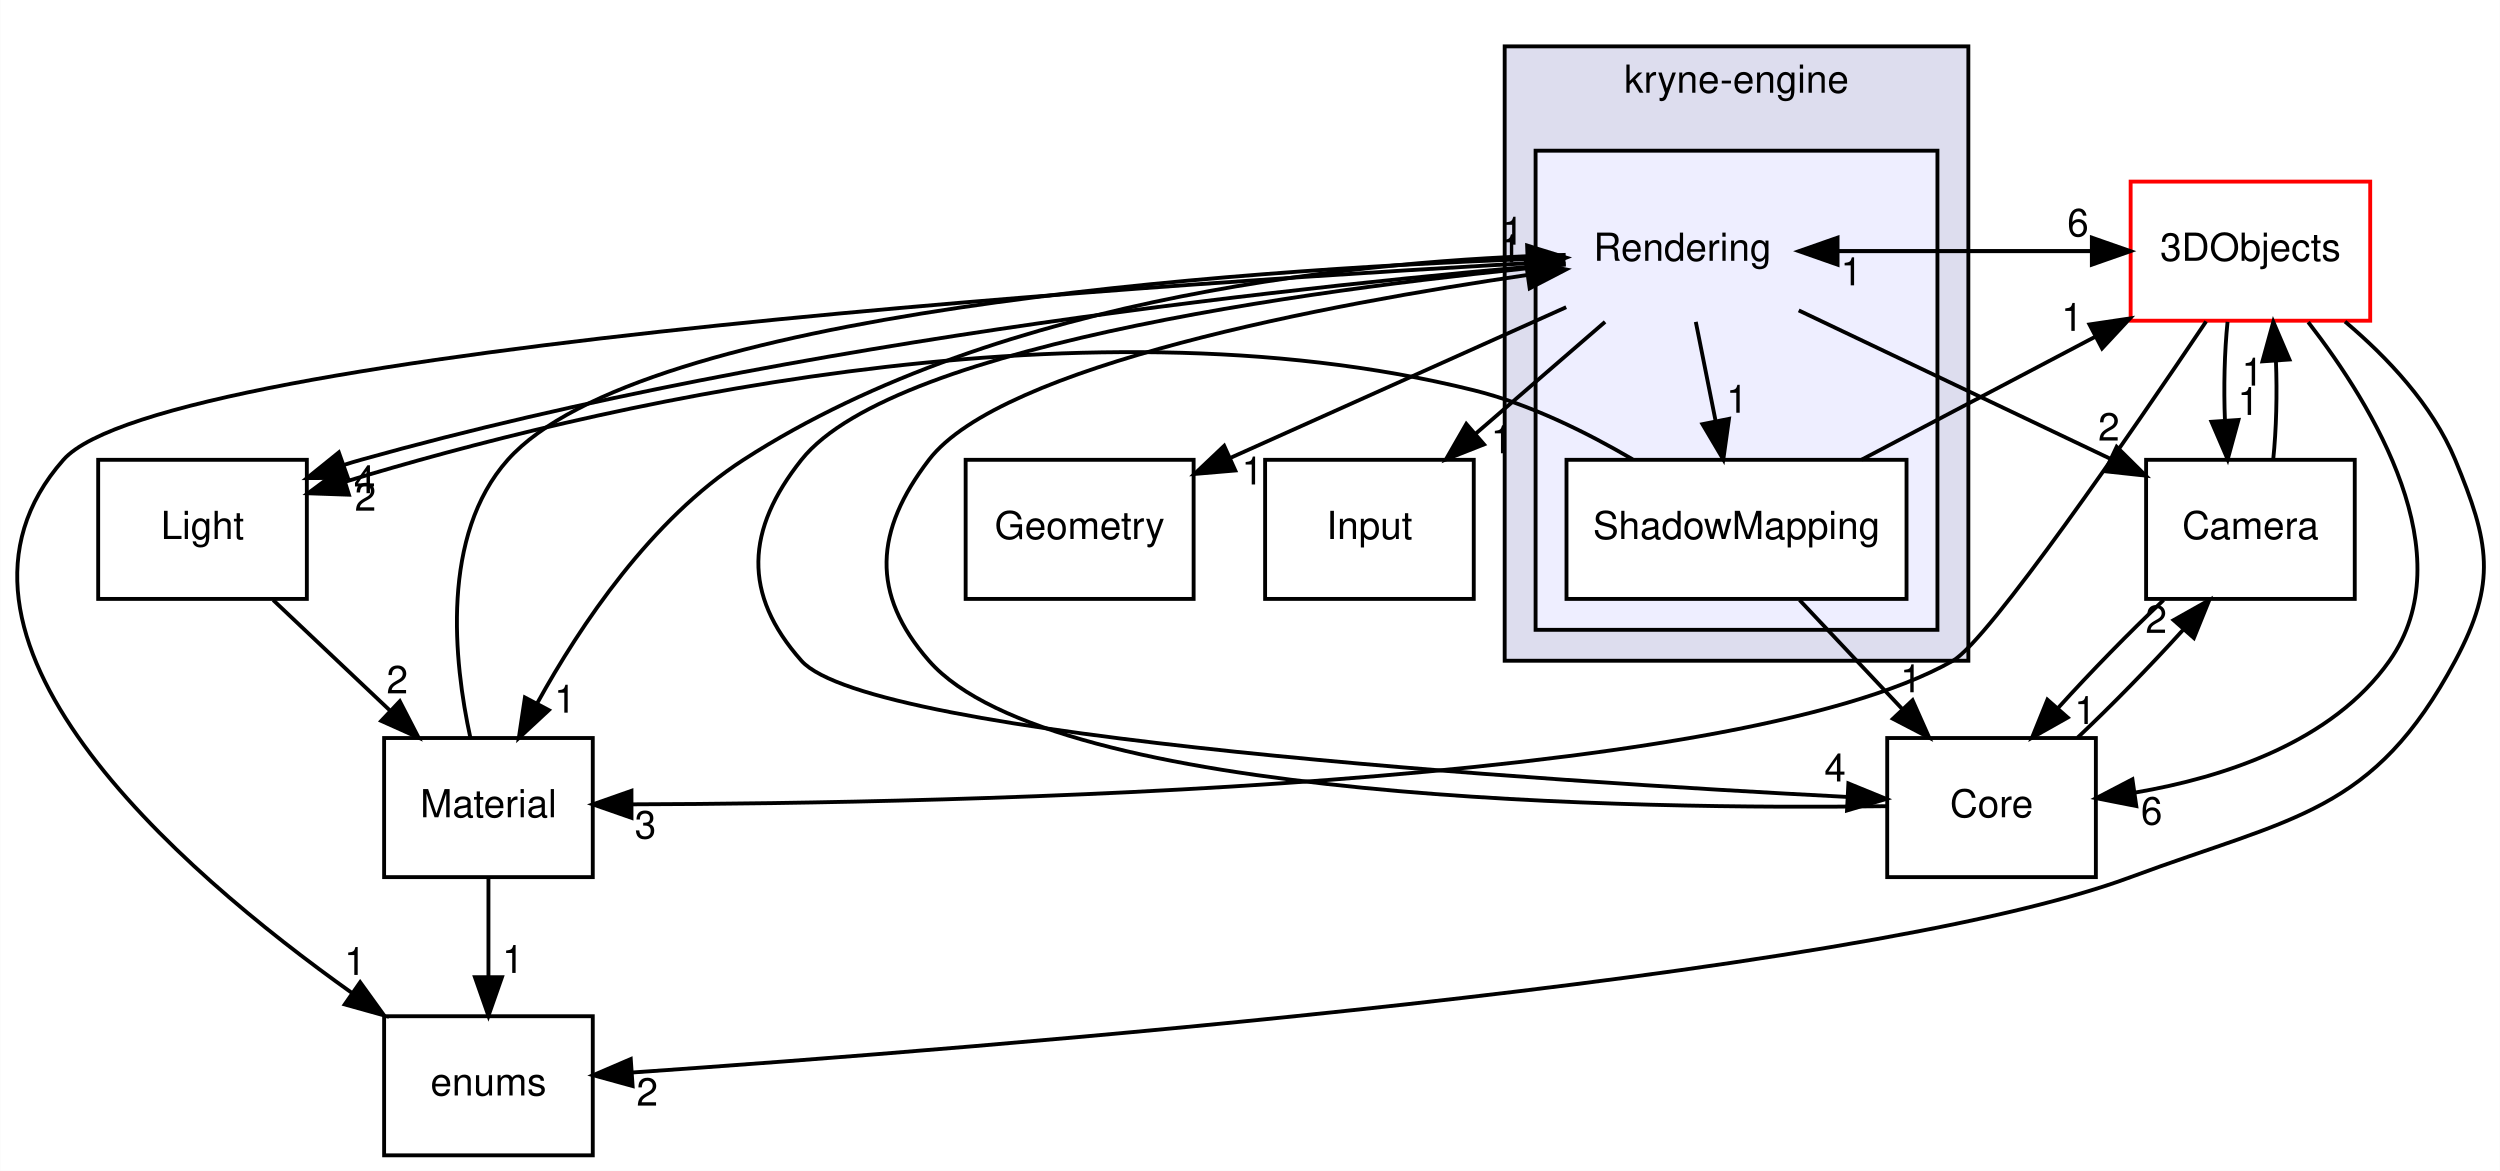
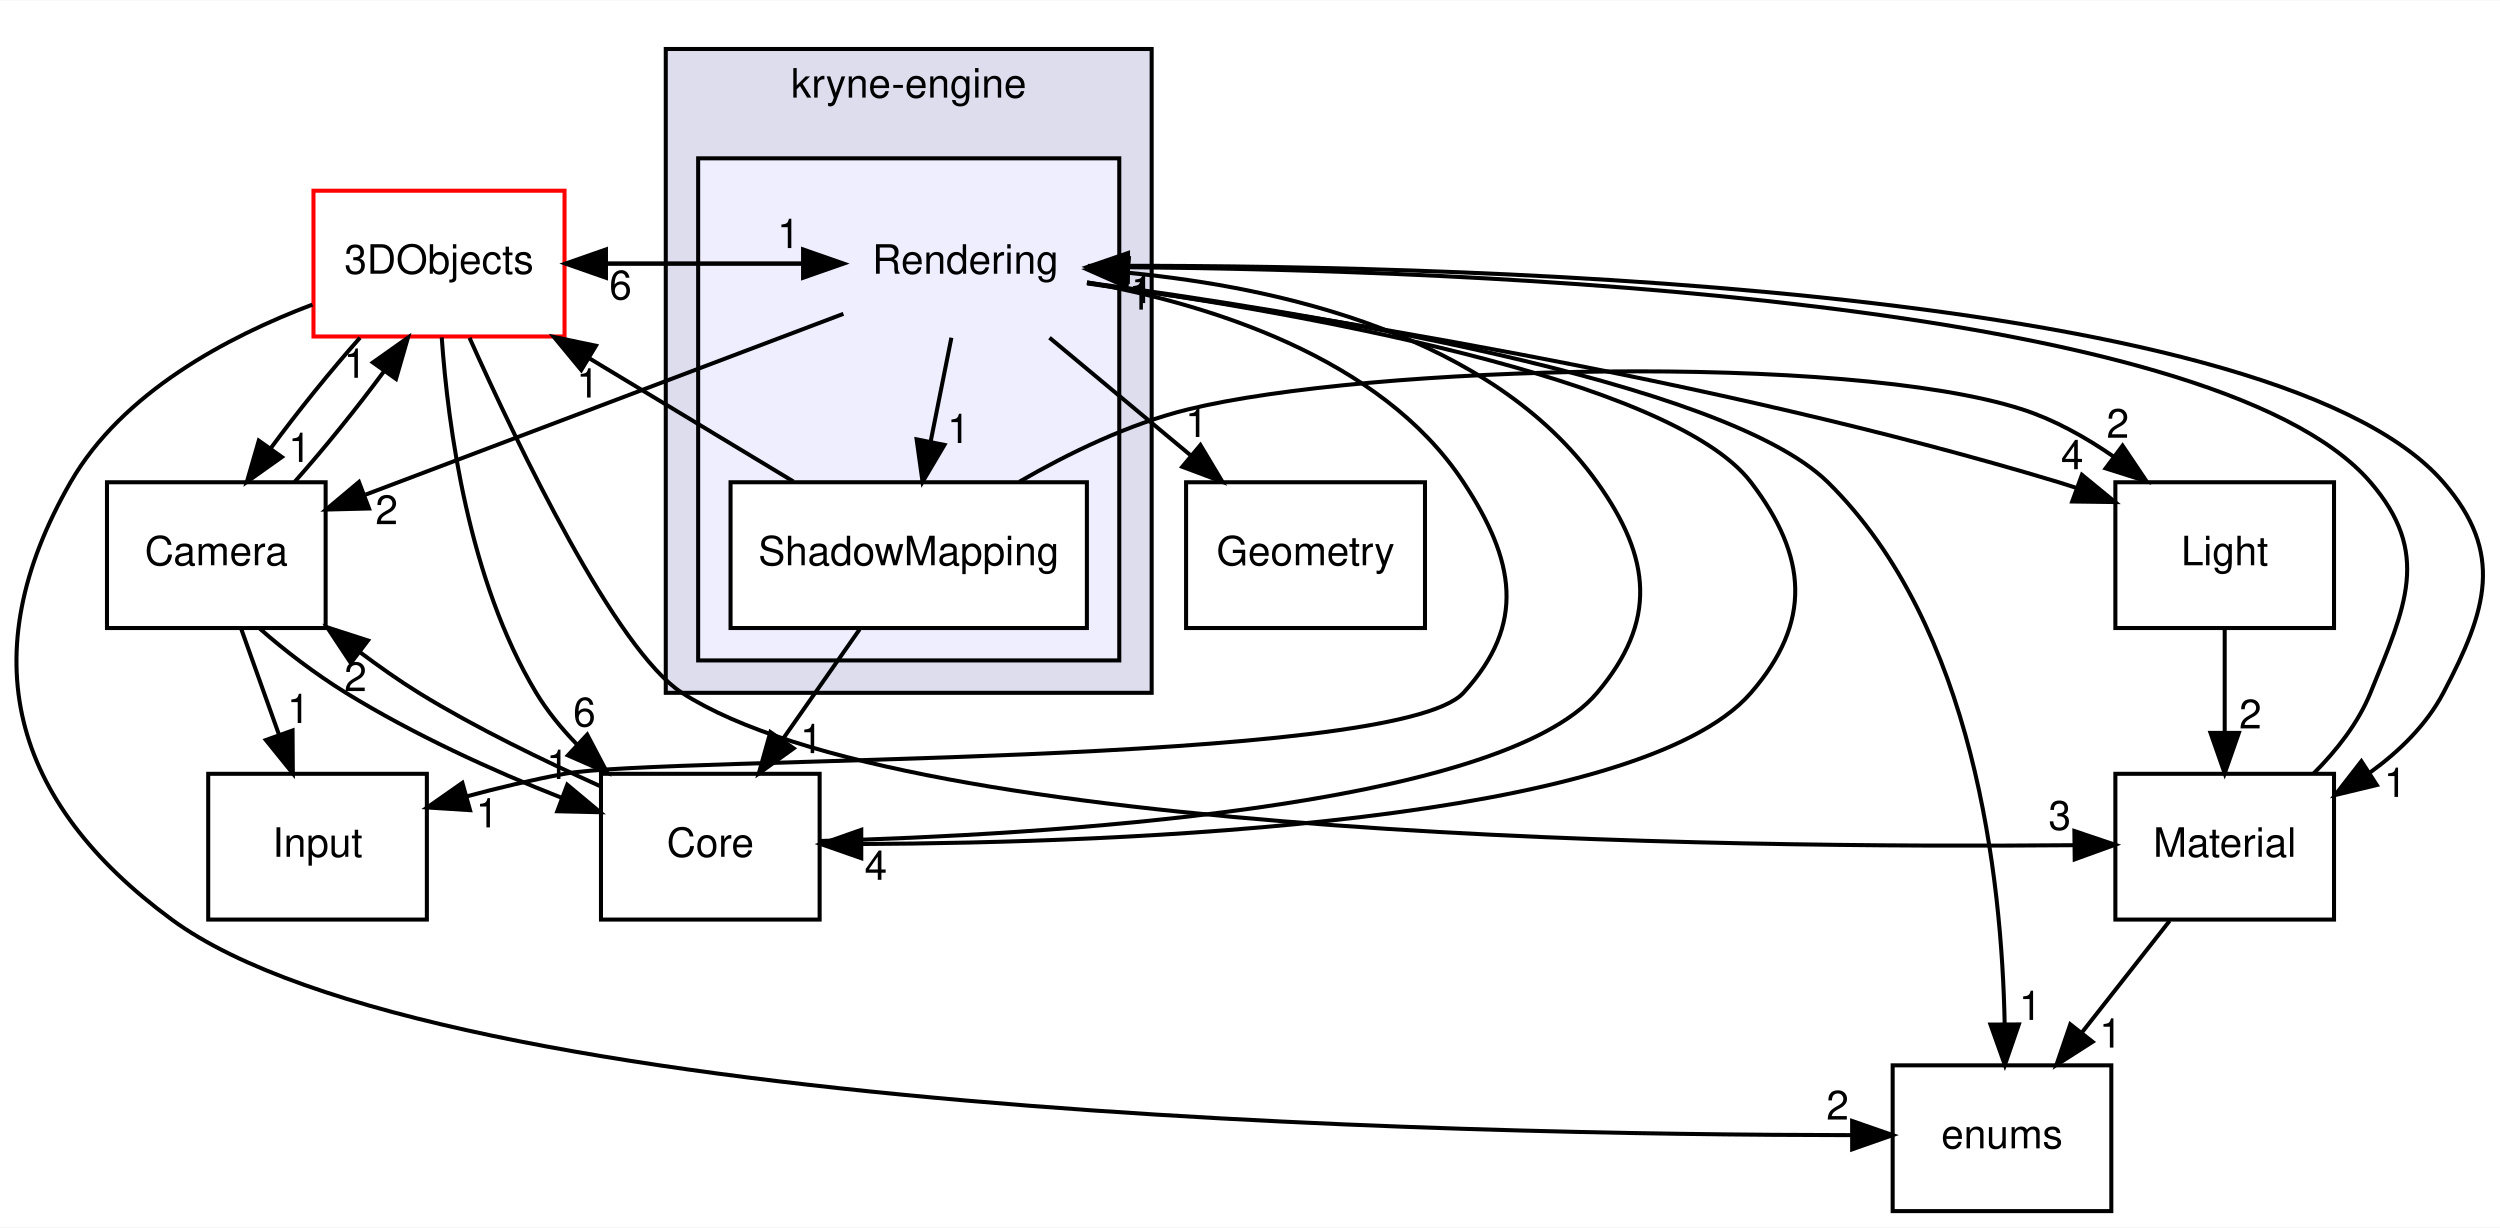
- <svg xmlns="http://www.w3.org/2000/svg" xmlns:xlink="http://www.w3.org/1999/xlink" width="647pt" height="303pt" viewBox="0.00 0.00 646.90 303.00">
+ <svg xmlns="http://www.w3.org/2000/svg" xmlns:xlink="http://www.w3.org/1999/xlink" width="617pt" height="303pt" viewBox="0.00 0.00 617.41 303.00">
  <g id="graph0" class="graph" transform="scale(1 1) rotate(0) translate(4 299)">
-     <polygon fill="white" stroke="transparent" points="-4,4 -4,-299 642.9,-299 642.9,4 -4,4" />
+     <polygon fill="white" stroke="transparent" points="-4,4 -4,-299 613.41,-299 613.41,4 -4,4" />
    <g id="clust1" class="cluster">
      <g id="a_clust1">
        <a xlink:href="dir_6f1e06805bf6fd443f4521a944e15946.html" target="_top" xlink:title="kryne-engine">
-           <polygon fill="#ddddee" stroke="black" points="385.36,-128 385.36,-287 505.36,-287 505.36,-128 385.36,-128" />
-           <text text-anchor="middle" x="445.36" y="-275" font-family="Helvetica,sans-Serif" font-size="10.00">kryne-engine</text>
+           <polygon fill="#ddddee" stroke="black" points="160.42,-128 160.42,-287 280.42,-287 280.42,-128 160.42,-128" />
+           <text text-anchor="middle" x="220.42" y="-275" font-family="Helvetica,sans-Serif" font-size="10.00">kryne-engine</text>
        </a>
      </g>
    </g>
    <g id="clust2" class="cluster">
      <g id="a_clust2">
        <a xlink:href="dir_242c69f8aa6c0b27ad66788f5b769271.html" target="_top">
-           <polygon fill="#eeeeff" stroke="black" points="393.36,-136 393.36,-260 497.36,-260 497.36,-136 393.36,-136" />
+           <polygon fill="#eeeeff" stroke="black" points="168.42,-136 168.42,-260 272.42,-260 272.42,-136 168.42,-136" />
        </a>
      </g>
    </g>
    <g id="node1" class="node">
-       <text text-anchor="middle" x="431.36" y="-231.5" font-family="Helvetica,sans-Serif" font-size="10.00">Rendering</text>
+       <text text-anchor="middle" x="234.42" y="-231.5" font-family="Helvetica,sans-Serif" font-size="10.00">Rendering</text>
    </g>
    <g id="node2" class="node">
      <g id="a_node2">
        <a xlink:href="dir_21993cf44815c915b4445ee3aa1eefb4.html" target="_top" xlink:title="ShadowMapping">
-           <polygon fill="white" stroke="black" points="489.36,-180 401.36,-180 401.36,-144 489.36,-144 489.36,-180" />
-           <text text-anchor="middle" x="445.36" y="-159.5" font-family="Helvetica,sans-Serif" font-size="10.00">ShadowMapping</text>
-         </a>
-       </g>
-     </g>
-     <g id="edge15" class="edge">
-       <path fill="none" stroke="black" d="M434.82,-215.7C436.36,-207.98 438.22,-198.71 439.94,-190.11" />
-       <polygon fill="black" stroke="black" points="443.41,-190.6 441.94,-180.1 436.55,-189.22 443.41,-190.6" />
-       <g id="a_edge15-headlabel">
+           <polygon fill="white" stroke="black" points="264.42,-180 176.42,-180 176.42,-144 264.42,-144 264.42,-180" />
+           <text text-anchor="middle" x="220.42" y="-159.5" font-family="Helvetica,sans-Serif" font-size="10.00">ShadowMapping</text>
+         </a>
+       </g>
+     </g>
+     <g id="edge16" class="edge">
+       <path fill="none" stroke="black" d="M230.96,-215.7C229.42,-207.98 227.57,-198.71 225.85,-190.11" />
+       <polygon fill="black" stroke="black" points="229.24,-189.22 223.84,-180.1 222.37,-190.6 229.24,-189.22" />
+       <g id="a_edge16-headlabel">
        <a xlink:href="dir_000013_000014.html" target="_top" xlink:title="1">
-           <text text-anchor="middle" x="445.49" y="-192.18" font-family="Helvetica,sans-Serif" font-size="10.00">1</text>
+           <text text-anchor="middle" x="232.73" y="-189.69" font-family="Helvetica,sans-Serif" font-size="10.00">1</text>
        </a>
      </g>
    </g>
    <g id="node3" class="node">
      <g id="a_node3">
        <a xlink:href="dir_bc207b629cecfa3c79a9cf5cbcc913a7.html" target="_top" xlink:title="Light">
-           <polygon fill="none" stroke="black" points="75.36,-180 21.36,-180 21.36,-144 75.36,-144 75.36,-180" />
-           <text text-anchor="middle" x="48.36" y="-159.5" font-family="Helvetica,sans-Serif" font-size="10.00">Light</text>
-         </a>
-       </g>
-     </g>
-     <g id="edge14" class="edge">
-       <path fill="none" stroke="black" d="M401.11,-230.76C340.84,-225.75 201.88,-211.55 89.36,-180 87.92,-179.6 86.47,-179.16 85.01,-178.69" />
-       <polygon fill="black" stroke="black" points="85.98,-175.32 75.39,-175.27 83.64,-181.92 85.98,-175.32" />
-       <g id="a_edge14-headlabel">
+           <polygon fill="none" stroke="black" points="572.42,-180 518.42,-180 518.42,-144 572.42,-144 572.42,-180" />
+           <text text-anchor="middle" x="545.42" y="-159.5" font-family="Helvetica,sans-Serif" font-size="10.00">Light</text>
+         </a>
+       </g>
+     </g>
+     <g id="edge15" class="edge">
+       <path fill="none" stroke="black" d="M264.46,-229.1C314.82,-222.12 419.14,-205.77 504.42,-180 505.85,-179.57 507.3,-179.1 508.76,-178.62" />
+       <polygon fill="black" stroke="black" points="510.16,-181.83 518.35,-175.11 507.76,-175.25 510.16,-181.83" />
+       <g id="a_edge15-headlabel">
        <a xlink:href="dir_000013_000011.html" target="_top" xlink:title="4">
-           <text text-anchor="middle" x="90.32" y="-171.35" font-family="Helvetica,sans-Serif" font-size="10.00">4</text>
+           <text text-anchor="middle" x="507.76" y="-183.23" font-family="Helvetica,sans-Serif" font-size="10.00">4</text>
        </a>
      </g>
    </g>
    <g id="node4" class="node">
      <g id="a_node4">
        <a xlink:href="dir_d15e7af35e2750da09bd940611b2a2e2.html" target="_top" xlink:title="3DObjects">
-           <polygon fill="white" stroke="red" points="609.36,-252 547.36,-252 547.36,-216 609.36,-216 609.36,-252" />
-           <text text-anchor="middle" x="578.36" y="-231.5" font-family="Helvetica,sans-Serif" font-size="10.00">3DObjects</text>
-         </a>
-       </g>
-     </g>
-     <g id="edge16" class="edge">
-       <path fill="none" stroke="black" d="M461.51,-234C486.76,-234 512.01,-234 537.26,-234" />
-       <polygon fill="black" stroke="black" points="537.32,-237.5 547.32,-234 537.32,-230.5 537.32,-237.5" />
-       <g id="a_edge16-headlabel">
+           <polygon fill="white" stroke="red" points="135.42,-252 73.42,-252 73.42,-216 135.42,-216 135.42,-252" />
+           <text text-anchor="middle" x="104.42" y="-231.5" font-family="Helvetica,sans-Serif" font-size="10.00">3DObjects</text>
+         </a>
+       </g>
+     </g>
+     <g id="edge17" class="edge">
+       <path fill="none" stroke="black" d="M204.33,-234C184.84,-234 165.34,-234 145.85,-234" />
+       <polygon fill="black" stroke="black" points="145.65,-230.5 135.65,-234 145.65,-237.5 145.65,-230.5" />
+       <g id="a_edge17-headlabel">
        <a xlink:href="dir_000013_000003.html" target="_top" xlink:title="6">
-           <text text-anchor="middle" x="533.73" y="-237.84" font-family="Helvetica,sans-Serif" font-size="10.00">6</text>
+           <text text-anchor="middle" x="149.25" y="-225.16" font-family="Helvetica,sans-Serif" font-size="10.00">6</text>
        </a>
      </g>
    </g>
    <g id="node5" class="node">
      <g id="a_node5">
        <a xlink:href="dir_2dd932fc5c4f5b62276988dfe28c2718.html" target="_top" xlink:title="Geometry">
-           <polygon fill="none" stroke="black" points="304.86,-180 245.86,-180 245.86,-144 304.86,-144 304.86,-180" />
-           <text text-anchor="middle" x="275.36" y="-159.5" font-family="Helvetica,sans-Serif" font-size="10.00">Geometry</text>
-         </a>
-       </g>
-     </g>
-     <g id="edge17" class="edge">
-       <path fill="none" stroke="black" d="M401.28,-219.5C376.49,-208.38 341.16,-192.52 314.23,-180.44" />
-       <polygon fill="black" stroke="black" points="315.64,-177.24 305.08,-176.34 312.77,-183.62 315.64,-177.24" />
-       <g id="a_edge17-headlabel">
+           <polygon fill="none" stroke="black" points="347.92,-180 288.92,-180 288.92,-144 347.92,-144 347.92,-180" />
+           <text text-anchor="middle" x="318.42" y="-159.5" font-family="Helvetica,sans-Serif" font-size="10.00">Geometry</text>
+         </a>
+       </g>
+     </g>
+     <g id="edge18" class="edge">
+       <path fill="none" stroke="black" d="M255.19,-215.7C265.67,-206.97 278.54,-196.24 289.92,-186.75" />
+       <polygon fill="black" stroke="black" points="292.46,-189.19 297.9,-180.1 287.98,-183.82 292.46,-189.19" />
+       <g id="a_edge18-headlabel">
        <a xlink:href="dir_000013_000009.html" target="_top" xlink:title="1">
-           <text text-anchor="middle" x="320.08" y="-173.62" font-family="Helvetica,sans-Serif" font-size="10.00">1</text>
+           <text text-anchor="middle" x="291.51" y="-191.18" font-family="Helvetica,sans-Serif" font-size="10.00">1</text>
        </a>
      </g>
    </g>
    <g id="node6" class="node">
      <g id="a_node6">
        <a xlink:href="dir_738e93b4b72767cbed3fd0527471f516.html" target="_top" xlink:title="Camera">
-           <polygon fill="none" stroke="black" points="605.36,-180 551.36,-180 551.36,-144 605.36,-144 605.36,-180" />
-           <text text-anchor="middle" x="578.36" y="-159.5" font-family="Helvetica,sans-Serif" font-size="10.00">Camera</text>
-         </a>
-       </g>
-     </g>
-     <g id="edge18" class="edge">
-       <path fill="none" stroke="black" d="M461.46,-218.67C484.85,-207.53 517.37,-192.04 542.18,-180.23" />
-       <polygon fill="black" stroke="black" points="543.74,-183.36 551.27,-175.9 540.74,-177.04 543.74,-183.36" />
-       <g id="a_edge18-headlabel">
+           <polygon fill="none" stroke="black" points="76.42,-180 22.42,-180 22.42,-144 76.42,-144 76.42,-180" />
+           <text text-anchor="middle" x="49.42" y="-159.5" font-family="Helvetica,sans-Serif" font-size="10.00">Camera</text>
+         </a>
+       </g>
+     </g>
+     <g id="edge19" class="edge">
+       <path fill="none" stroke="black" d="M204.29,-221.6C172.05,-209.4 120.88,-190.04 86.27,-176.94" />
+       <polygon fill="black" stroke="black" points="87.13,-173.52 76.53,-173.26 84.65,-180.07 87.13,-173.52" />
+       <g id="a_edge19-headlabel">
        <a xlink:href="dir_000013_000006.html" target="_top" xlink:title="2">
-           <text text-anchor="middle" x="541.72" y="-184.97" font-family="Helvetica,sans-Serif" font-size="10.00">2</text>
+           <text text-anchor="middle" x="91.49" y="-169.64" font-family="Helvetica,sans-Serif" font-size="10.00">2</text>
        </a>
      </g>
    </g>
    <g id="node7" class="node">
      <g id="a_node7">
        <a xlink:href="dir_2df94ed6ef9db741bde0bb2b5d769537.html" target="_top" xlink:title="Material">
-           <polygon fill="none" stroke="black" points="149.36,-108 95.36,-108 95.36,-72 149.36,-72 149.36,-108" />
-           <text text-anchor="middle" x="122.36" y="-87.5" font-family="Helvetica,sans-Serif" font-size="10.00">Material</text>
-         </a>
-       </g>
-     </g>
-     <g id="edge19" class="edge">
-       <path fill="none" stroke="black" d="M401.14,-233.04C352.48,-231.73 255.45,-223.36 188.36,-180 164.51,-164.59 146.22,-137.36 135.01,-117.06" />
-       <polygon fill="black" stroke="black" points="137.99,-115.22 130.22,-108.01 131.8,-118.49 137.99,-115.22" />
-       <g id="a_edge19-headlabel">
+           <polygon fill="none" stroke="black" points="572.42,-108 518.42,-108 518.42,-72 572.42,-72 572.42,-108" />
+           <text text-anchor="middle" x="545.42" y="-87.5" font-family="Helvetica,sans-Serif" font-size="10.00">Material</text>
+         </a>
+       </g>
+     </g>
+     <g id="edge20" class="edge">
+       <path fill="none" stroke="black" d="M264.66,-233.43C344.18,-233.84 556.06,-230.12 599.42,-180 614.55,-162.52 610.2,-148.45 599.42,-128 595.27,-120.12 588.61,-113.6 581.35,-108.35" />
+       <polygon fill="black" stroke="black" points="582.98,-105.23 572.68,-102.75 579.18,-111.11 582.98,-105.23" />
+       <g id="a_edge20-headlabel">
        <a xlink:href="dir_000013_000012.html" target="_top" xlink:title="1">
-           <text text-anchor="middle" x="142.18" y="-114.56" font-family="Helvetica,sans-Serif" font-size="10.00">1</text>
+           <text text-anchor="middle" x="587.54" y="-102.29" font-family="Helvetica,sans-Serif" font-size="10.00">1</text>
        </a>
      </g>
    </g>
    <g id="node8" class="node">
      <g id="a_node8">
        <a xlink:href="dir_38bf7f35d8fb44d8d23d70926bbee9d1.html" target="_top" xlink:title="enums">
-           <polygon fill="none" stroke="black" points="149.36,-36 95.36,-36 95.36,0 149.36,0 149.36,-36" />
-           <text text-anchor="middle" x="122.36" y="-15.5" font-family="Helvetica,sans-Serif" font-size="10.00">enums</text>
-         </a>
-       </g>
-     </g>
-     <g id="edge20" class="edge">
-       <path fill="none" stroke="black" d="M401.09,-231.44C309.18,-226.41 38.09,-209.19 12.36,-180 -27.57,-134.7 41.57,-74.35 87.16,-41.93" />
-       <polygon fill="black" stroke="black" points="89.16,-44.8 95.36,-36.21 85.16,-39.05 89.16,-44.8" />
-       <g id="a_edge20-headlabel">
+           <polygon fill="none" stroke="black" points="517.42,-36 463.42,-36 463.42,0 517.42,0 517.42,-36" />
+           <text text-anchor="middle" x="490.42" y="-15.5" font-family="Helvetica,sans-Serif" font-size="10.00">enums</text>
+         </a>
+       </g>
+     </g>
+     <g id="edge21" class="edge">
+       <path fill="none" stroke="black" d="M264.45,-229.31C316.78,-222.28 421.61,-205.38 447.42,-180 483.6,-144.43 490.39,-82.05 491.08,-46.27" />
+       <polygon fill="black" stroke="black" points="494.58,-46.1 491.13,-36.09 487.58,-46.07 494.58,-46.1" />
+       <g id="a_edge21-headlabel">
        <a xlink:href="dir_000013_000004.html" target="_top" xlink:title="1">
-           <text text-anchor="middle" x="87.83" y="-46.68" font-family="Helvetica,sans-Serif" font-size="10.00">1</text>
+           <text text-anchor="middle" x="497.41" y="-47.21" font-family="Helvetica,sans-Serif" font-size="10.00">1</text>
        </a>
      </g>
    </g>
    <g id="node9" class="node">
      <g id="a_node9">
        <a xlink:href="dir_ec623ab5e31cd0d896091bc495e4e063.html" target="_top" xlink:title="Core">
-           <polygon fill="none" stroke="black" points="538.36,-108 484.36,-108 484.36,-72 538.36,-72 538.36,-108" />
-           <text text-anchor="middle" x="511.36" y="-87.5" font-family="Helvetica,sans-Serif" font-size="10.00">Core</text>
-         </a>
-       </g>
-     </g>
-     <g id="edge21" class="edge">
-       <path fill="none" stroke="black" d="M401.16,-230.53C344.95,-225.24 227.75,-210.71 203.36,-180 188.99,-161.9 188.02,-145.29 203.36,-128 221.05,-108.06 395.52,-96.84 473.75,-92.77" />
-       <polygon fill="black" stroke="black" points="474.31,-96.25 484.12,-92.24 473.96,-89.25 474.31,-96.25" />
-       <g id="a_edge21-headlabel">
+           <polygon fill="none" stroke="black" points="198.42,-108 144.42,-108 144.42,-72 198.42,-72 198.42,-108" />
+           <text text-anchor="middle" x="171.42" y="-87.5" font-family="Helvetica,sans-Serif" font-size="10.00">Core</text>
+         </a>
+       </g>
+     </g>
+     <g id="edge22" class="edge">
+       <path fill="none" stroke="black" d="M264.79,-229.18C314.23,-222.27 408.61,-205.95 428.42,-180 442.45,-161.63 443.56,-145.47 428.42,-128 400.46,-95.73 273.13,-90.96 208.83,-90.66" />
+       <polygon fill="black" stroke="black" points="208.7,-87.16 198.7,-90.65 208.7,-94.16 208.7,-87.16" />
+       <g id="a_edge22-headlabel">
        <a xlink:href="dir_000013_000008.html" target="_top" xlink:title="4">
-           <text text-anchor="middle" x="470.87" y="-96.76" font-family="Helvetica,sans-Serif" font-size="10.00">4</text>
+           <text text-anchor="middle" x="212.3" y="-81.82" font-family="Helvetica,sans-Serif" font-size="10.00">4</text>
        </a>
      </g>
    </g>
    <g id="node10" class="node">
      <g id="a_node10">
        <a xlink:href="dir_d63d35ee3bc125de0bc618dc0756060c.html" target="_top" xlink:title="Input">
-           <polygon fill="none" stroke="black" points="377.36,-180 323.36,-180 323.36,-144 377.36,-144 377.36,-180" />
-           <text text-anchor="middle" x="350.36" y="-159.5" font-family="Helvetica,sans-Serif" font-size="10.00">Input</text>
-         </a>
-       </g>
-     </g>
-     <g id="edge22" class="edge">
-       <path fill="none" stroke="black" d="M411.34,-215.7C401.23,-206.97 388.82,-196.24 377.84,-186.75" />
-       <polygon fill="black" stroke="black" points="380.01,-183.99 370.15,-180.1 375.43,-189.29 380.01,-183.99" />
-       <g id="a_edge22-headlabel">
+           <polygon fill="none" stroke="black" points="101.42,-108 47.42,-108 47.42,-72 101.42,-72 101.42,-108" />
+           <text text-anchor="middle" x="74.42" y="-87.5" font-family="Helvetica,sans-Serif" font-size="10.00">Input</text>
+         </a>
+       </g>
+     </g>
+     <g id="edge23" class="edge">
+       <path fill="none" stroke="black" d="M264.44,-229.39C293.77,-224.09 336.91,-211.18 357.42,-180 370.13,-160.69 373.02,-145.06 357.42,-128 340.72,-109.72 159.79,-112.45 135.42,-108 127.52,-106.55 119.15,-104.55 111.23,-102.42" />
+       <polygon fill="black" stroke="black" points="112.08,-99.02 101.51,-99.69 110.19,-105.76 112.08,-99.02" />
+       <g id="a_edge23-headlabel">
        <a xlink:href="dir_000013_000010.html" target="_top" xlink:title="1">
-           <text text-anchor="middle" x="384.58" y="-181.7" font-family="Helvetica,sans-Serif" font-size="10.00">1</text>
+           <text text-anchor="middle" x="116.31" y="-94.76" font-family="Helvetica,sans-Serif" font-size="10.00">1</text>
        </a>
      </g>
    </g>
    <g id="edge2" class="edge">
-       <path fill="none" stroke="black" d="M418.48,-180.12C406.45,-187.18 391.75,-194.43 377.36,-198 273.56,-223.78 146.77,-193.04 85.3,-174.34" />
-       <polygon fill="black" stroke="black" points="86.25,-170.97 75.66,-171.34 84.17,-177.65 86.25,-170.97" />
+       <path fill="none" stroke="black" d="M247.74,-180.13C259.95,-187.19 274.86,-194.43 289.42,-198 333.88,-208.9 451.86,-212.05 495.42,-198 503.3,-195.46 510.98,-191.17 517.86,-186.42" />
+       <polygon fill="black" stroke="black" points="520.2,-189.04 526.11,-180.25 516.01,-183.43 520.2,-189.04" />
      <g id="a_edge2-headlabel">
        <a xlink:href="dir_000014_000011.html" target="_top" xlink:title="2">
-           <text text-anchor="middle" x="90.52" y="-166.82" font-family="Helvetica,sans-Serif" font-size="10.00">2</text>
+           <text text-anchor="middle" x="519.02" y="-190.97" font-family="Helvetica,sans-Serif" font-size="10.00">2</text>
        </a>
      </g>
    </g>
    <g id="edge3" class="edge">
-       <path fill="none" stroke="black" d="M477.74,-180.04C495.98,-189.64 518.91,-201.71 538.28,-211.9" />
-       <polygon fill="black" stroke="black" points="536.7,-215.03 547.18,-216.59 539.96,-208.83 536.7,-215.03" />
+       <path fill="none" stroke="black" d="M191.94,-180.19C176.75,-189.35 157.89,-200.74 141.57,-210.59" />
+       <polygon fill="black" stroke="black" points="139.55,-207.71 132.8,-215.88 143.17,-213.71 139.55,-207.71" />
      <g id="a_edge3-headlabel">
        <a xlink:href="dir_000014_000003.html" target="_top" xlink:title="1">
-           <text text-anchor="middle" x="532.2" y="-213.37" font-family="Helvetica,sans-Serif" font-size="10.00">1</text>
+           <text text-anchor="middle" x="141.17" y="-200.92" font-family="Helvetica,sans-Serif" font-size="10.00">1</text>
        </a>
      </g>
    </g>
    <g id="edge4" class="edge">
-       <path fill="none" stroke="black" d="M461.68,-143.7C469.67,-135.22 479.43,-124.86 488.18,-115.58" />
-       <polygon fill="black" stroke="black" points="490.92,-117.78 495.23,-108.1 485.83,-112.98 490.92,-117.78" />
+       <path fill="none" stroke="black" d="M208.31,-143.7C202.56,-135.47 195.56,-125.48 189.22,-116.42" />
+       <polygon fill="black" stroke="black" points="192,-114.29 183.4,-108.1 186.26,-118.3 192,-114.29" />
      <g id="a_edge4-headlabel">
        <a xlink:href="dir_000014_000008.html" target="_top" xlink:title="1">
-           <text text-anchor="middle" x="490.52" y="-119.84" font-family="Helvetica,sans-Serif" font-size="10.00">1</text>
+           <text text-anchor="middle" x="196.39" y="-113.11" font-family="Helvetica,sans-Serif" font-size="10.00">1</text>
        </a>
      </g>
    </g>
    <g id="edge1" class="edge">
-       <path fill="none" stroke="black" d="M66.65,-143.7C75.79,-135.05 87,-124.45 96.96,-115.03" />
-       <polygon fill="black" stroke="black" points="99.42,-117.52 104.28,-108.1 94.61,-112.43 99.42,-117.52" />
+       <path fill="none" stroke="black" d="M545.42,-143.7C545.42,-135.98 545.42,-126.71 545.42,-118.11" />
+       <polygon fill="black" stroke="black" points="548.92,-118.1 545.42,-108.1 541.92,-118.1 548.92,-118.1" />
      <g id="a_edge1-headlabel">
        <a xlink:href="dir_000011_000012.html" target="_top" xlink:title="2">
-           <text text-anchor="middle" x="98.76" y="-119.55" font-family="Helvetica,sans-Serif" font-size="10.00">2</text>
+           <text text-anchor="middle" x="551.76" y="-119.2" font-family="Helvetica,sans-Serif" font-size="10.00">2</text>
        </a>
      </g>
    </g>
    <g id="edge7" class="edge">
-       <path fill="none" stroke="black" d="M547.32,-234C522.07,-234 496.82,-234 471.56,-234" />
-       <polygon fill="black" stroke="black" points="471.51,-230.5 461.51,-234 471.51,-237.5 471.51,-230.5" />
+       <path fill="none" stroke="black" d="M135.65,-234C155.15,-234 174.64,-234 194.14,-234" />
+       <polygon fill="black" stroke="black" points="194.33,-237.5 204.33,-234 194.33,-230.5 194.33,-237.5" />
      <g id="a_edge7-headlabel">
        <a xlink:href="dir_000003_000013.html" target="_top" xlink:title="1">
-           <text text-anchor="middle" x="475.1" y="-225.16" font-family="Helvetica,sans-Serif" font-size="10.00">1</text>
+           <text text-anchor="middle" x="190.74" y="-237.84" font-family="Helvetica,sans-Serif" font-size="10.00">1</text>
        </a>
      </g>
    </g>
    <g id="edge5" class="edge">
-       <path fill="none" stroke="black" d="M572.44,-215.7C571.65,-207.98 571.42,-198.71 571.77,-190.11" />
-       <polygon fill="black" stroke="black" points="575.26,-190.32 572.47,-180.1 568.28,-189.84 575.26,-190.32" />
+       <path fill="none" stroke="black" d="M84.91,-215.7C77.6,-207.47 69.55,-197.48 62.88,-188.42" />
+       <polygon fill="black" stroke="black" points="65.61,-186.23 56.97,-180.1 59.91,-190.28 65.61,-186.23" />
      <g id="a_edge5-headlabel">
        <a xlink:href="dir_000003_000006.html" target="_top" xlink:title="1">
-           <text text-anchor="middle" x="577.84" y="-191.61" font-family="Helvetica,sans-Serif" font-size="10.00">1</text>
+           <text text-anchor="middle" x="70.01" y="-185.01" font-family="Helvetica,sans-Serif" font-size="10.00">1</text>
        </a>
      </g>
    </g>
    <g id="edge6" class="edge">
-       <path fill="none" stroke="black" d="M566.9,-215.82C547.79,-187.42 510.59,-133.26 501.36,-128 443.65,-95.14 243.1,-91.07 159.45,-90.84" />
-       <polygon fill="black" stroke="black" points="159.38,-87.34 149.37,-90.83 159.37,-94.34 159.38,-87.34" />
+       <path fill="none" stroke="black" d="M111.95,-215.68C124.05,-188.69 148.12,-138.55 164.42,-128 220.54,-91.69 423.69,-89.6 508.17,-90.37" />
+       <polygon fill="black" stroke="black" points="508.3,-93.87 518.34,-90.48 508.38,-86.87 508.3,-93.87" />
      <g id="a_edge6-headlabel">
        <a xlink:href="dir_000003_000012.html" target="_top" xlink:title="3">
-           <text text-anchor="middle" x="162.98" y="-82" font-family="Helvetica,sans-Serif" font-size="10.00">3</text>
+           <text text-anchor="middle" x="504.68" y="-94.17" font-family="Helvetica,sans-Serif" font-size="10.00">3</text>
        </a>
      </g>
    </g>
    <g id="edge8" class="edge">
-       <path fill="none" stroke="black" d="M602.84,-215.77C613.76,-206.56 625.48,-194.19 631.36,-180 640.2,-158.65 642.27,-148.38 631.36,-128 610.19,-88.44 589.42,-87.64 547.36,-72 476.38,-45.6 249.3,-27.66 159.46,-21.43" />
-       <polygon fill="black" stroke="black" points="159.67,-17.93 149.45,-20.74 159.19,-24.92 159.67,-17.93" />
+       <path fill="none" stroke="black" d="M73.16,-223.88C52.2,-215.96 26.18,-202.19 13.42,-180 -11.13,-137.28 -1.28,-101.18 38.42,-72 104.08,-23.74 357.38,-18.84 453.31,-18.76" />
+       <polygon fill="black" stroke="black" points="453.41,-22.26 463.42,-18.77 453.42,-15.26 453.41,-22.26" />
      <g id="a_edge8-headlabel">
        <a xlink:href="dir_000003_000004.html" target="_top" xlink:title="2">
-           <text text-anchor="middle" x="163.45" y="-12.85" font-family="Helvetica,sans-Serif" font-size="10.00">2</text>
+           <text text-anchor="middle" x="449.82" y="-22.6" font-family="Helvetica,sans-Serif" font-size="10.00">2</text>
        </a>
      </g>
    </g>
    <g id="edge9" class="edge">
-       <path fill="none" stroke="black" d="M593.31,-215.64C610.36,-193.63 633.54,-155.27 614.36,-128 599.57,-106.98 571.65,-97.84 548.61,-93.9" />
-       <polygon fill="black" stroke="black" points="548.82,-90.39 538.43,-92.43 547.82,-97.32 548.82,-90.39" />
+       <path fill="none" stroke="black" d="M105.09,-215.78C106.63,-193.92 111.72,-155.71 128.42,-128 131.15,-123.48 134.62,-119.23 138.41,-115.33" />
+       <polygon fill="black" stroke="black" points="141.02,-117.68 145.95,-108.3 136.25,-112.55 141.02,-117.68" />
      <g id="a_edge9-headlabel">
        <a xlink:href="dir_000003_000008.html" target="_top" xlink:title="6">
-           <text text-anchor="middle" x="552.79" y="-85.6" font-family="Helvetica,sans-Serif" font-size="10.00">6</text>
+           <text text-anchor="middle" x="140.33" y="-119.7" font-family="Helvetica,sans-Serif" font-size="10.00">6</text>
        </a>
      </g>
    </g>
    <g id="edge10" class="edge">
-       <path fill="none" stroke="black" d="M584.26,-180.1C585.06,-187.79 585.3,-197.05 584.96,-205.67" />
-       <polygon fill="black" stroke="black" points="581.47,-205.48 584.28,-215.7 588.45,-205.96 581.47,-205.48" />
+       <path fill="none" stroke="black" d="M68.76,-180.1C76.05,-188.3 84.11,-198.28 90.81,-207.36" />
+       <polygon fill="black" stroke="black" points="88.09,-209.58 96.74,-215.7 93.8,-205.52 88.09,-209.58" />
      <g id="a_edge10-headlabel">
        <a xlink:href="dir_000006_000003.html" target="_top" xlink:title="1">
-           <text text-anchor="middle" x="578.88" y="-199.2" font-family="Helvetica,sans-Serif" font-size="10.00">1</text>
+           <text text-anchor="middle" x="83.7" y="-205.8" font-family="Helvetica,sans-Serif" font-size="10.00">1</text>
        </a>
      </g>
    </g>
    <g id="edge11" class="edge">
-       <path fill="none" stroke="black" d="M555.88,-143.7C546.98,-135.3 537,-125.07 528.66,-115.86" />
-       <polygon fill="black" stroke="black" points="531.07,-113.3 521.84,-108.1 525.82,-117.92 531.07,-113.3" />
+       <path fill="none" stroke="black" d="M60.18,-143.84C66.33,-138.4 73.96,-132.61 81.42,-128 97.92,-117.82 117.69,-108.73 134.62,-102.11" />
+       <polygon fill="black" stroke="black" points="136.09,-105.3 144.22,-98.51 133.63,-98.75 136.09,-105.3" />
      <g id="a_edge11-headlabel">
        <a xlink:href="dir_000006_000008.html" target="_top" xlink:title="1">
-           <text text-anchor="middle" x="535.58" y="-111.62" font-family="Helvetica,sans-Serif" font-size="10.00">1</text>
+           <text text-anchor="middle" x="133.72" y="-106.72" font-family="Helvetica,sans-Serif" font-size="10.00">1</text>
        </a>
      </g>
    </g>
    <g id="edge12" class="edge">
-       <path fill="none" stroke="black" d="M117.68,-108.08C113.36,-127.93 109.97,-160.46 127.36,-180 161.64,-218.53 316.31,-229.08 390.89,-231.95" />
-       <polygon fill="black" stroke="black" points="391.17,-235.46 401.29,-232.32 391.42,-228.46 391.17,-235.46" />
+       <path fill="none" stroke="black" d="M55.6,-143.7C58.42,-135.81 61.82,-126.3 64.94,-117.55" />
+       <polygon fill="black" stroke="black" points="68.25,-118.7 68.32,-108.1 61.66,-116.34 68.25,-118.7" />
      <g id="a_edge12-headlabel">
+         <a xlink:href="dir_000006_000010.html" target="_top" xlink:title="1">
+           <text text-anchor="middle" x="69.71" y="-120.54" font-family="Helvetica,sans-Serif" font-size="10.00">1</text>
+         </a>
+       </g>
+     </g>
+     <g id="edge13" class="edge">
+       <path fill="none" stroke="black" d="M567.37,-108.07C573.04,-113.74 578.39,-120.53 581.42,-128 590.12,-149.41 596.48,-162.47 581.42,-180 542.25,-225.61 357.33,-232.4 274.6,-233.11" />
+       <polygon fill="black" stroke="black" points="274.54,-229.61 264.56,-233.17 274.58,-236.61 274.54,-229.61" />
+       <g id="a_edge13-headlabel">
        <a xlink:href="dir_000012_000013.html" target="_top" xlink:title="1">
-           <text text-anchor="middle" x="387.48" y="-235.67" font-family="Helvetica,sans-Serif" font-size="10.00">1</text>
-         </a>
-       </g>
-     </g>
-     <g id="edge13" class="edge">
-       <path fill="none" stroke="black" d="M122.36,-71.7C122.36,-63.98 122.36,-54.71 122.36,-46.11" />
-       <polygon fill="black" stroke="black" points="125.86,-46.1 122.36,-36.1 118.86,-46.1 125.86,-46.1" />
-       <g id="a_edge13-headlabel">
+           <text text-anchor="middle" x="278.12" y="-224.25" font-family="Helvetica,sans-Serif" font-size="10.00">1</text>
+         </a>
+       </g>
+     </g>
+     <g id="edge14" class="edge">
+       <path fill="none" stroke="black" d="M531.83,-71.7C525.3,-63.39 517.36,-53.28 510.18,-44.14" />
+       <polygon fill="black" stroke="black" points="512.79,-41.81 503.86,-36.1 507.29,-46.13 512.79,-41.81" />
+       <g id="a_edge14-headlabel">
        <a xlink:href="dir_000012_000004.html" target="_top" xlink:title="1">
-           <text text-anchor="middle" x="128.7" y="-47.2" font-family="Helvetica,sans-Serif" font-size="10.00">1</text>
+           <text text-anchor="middle" x="517.25" y="-40.38" font-family="Helvetica,sans-Serif" font-size="10.00">1</text>
+         </a>
+       </g>
+     </g>
+     <g id="edge25" class="edge">
+       <path fill="none" stroke="black" d="M198.67,-91.41C251.79,-92.85 366.16,-99.29 390.42,-128 405.34,-145.65 403.88,-161.21 390.42,-180 364.35,-216.4 311.83,-228.1 274.96,-231.7" />
+       <polygon fill="black" stroke="black" points="274.22,-228.25 264.53,-232.54 274.79,-235.22 274.22,-228.25" />
+       <g id="a_edge25-headlabel">
+         <a xlink:href="dir_000008_000013.html" target="_top" xlink:title="1">
+           <text text-anchor="middle" x="277.57" y="-222.63" font-family="Helvetica,sans-Serif" font-size="10.00">1</text>
        </a>
      </g>
    </g>
    <g id="edge24" class="edge">
-       <path fill="none" stroke="black" d="M484.09,-90.36C421.09,-89.51 268.39,-91.37 236.36,-128 221.15,-145.4 222.32,-161.64 236.36,-180 255.05,-204.44 339.68,-220.27 391.11,-227.82" />
-       <polygon fill="black" stroke="black" points="390.84,-231.31 401.24,-229.26 391.83,-224.38 390.84,-231.31" />
+       <path fill="none" stroke="black" d="M144.08,-105.01C130.27,-111.27 113.63,-119.23 99.42,-128 94.54,-131.01 89.59,-134.53 84.76,-138.13" />
+       <polygon fill="black" stroke="black" points="82.64,-135.35 76.79,-144.18 86.87,-140.92 82.64,-135.35" />
      <g id="a_edge24-headlabel">
-         <a xlink:href="dir_000008_000013.html" target="_top" xlink:title="1">
-           <text text-anchor="middle" x="386.89" y="-231.12" font-family="Helvetica,sans-Serif" font-size="10.00">1</text>
-         </a>
-       </g>
-     </g>
-     <g id="edge23" class="edge">
-       <path fill="none" stroke="black" d="M533.63,-108.1C542.51,-116.47 552.5,-126.69 560.86,-135.92" />
-       <polygon fill="black" stroke="black" points="558.48,-138.51 567.71,-143.7 563.73,-133.88 558.48,-138.51" />
-       <g id="a_edge23-headlabel">
        <a xlink:href="dir_000008_000006.html" target="_top" xlink:title="2">
-           <text text-anchor="middle" x="553.97" y="-135.19" font-family="Helvetica,sans-Serif" font-size="10.00">2</text>
+           <text text-anchor="middle" x="83.79" y="-128.41" font-family="Helvetica,sans-Serif" font-size="10.00">2</text>
        </a>
      </g>
    </g>
  </g>
</svg>
